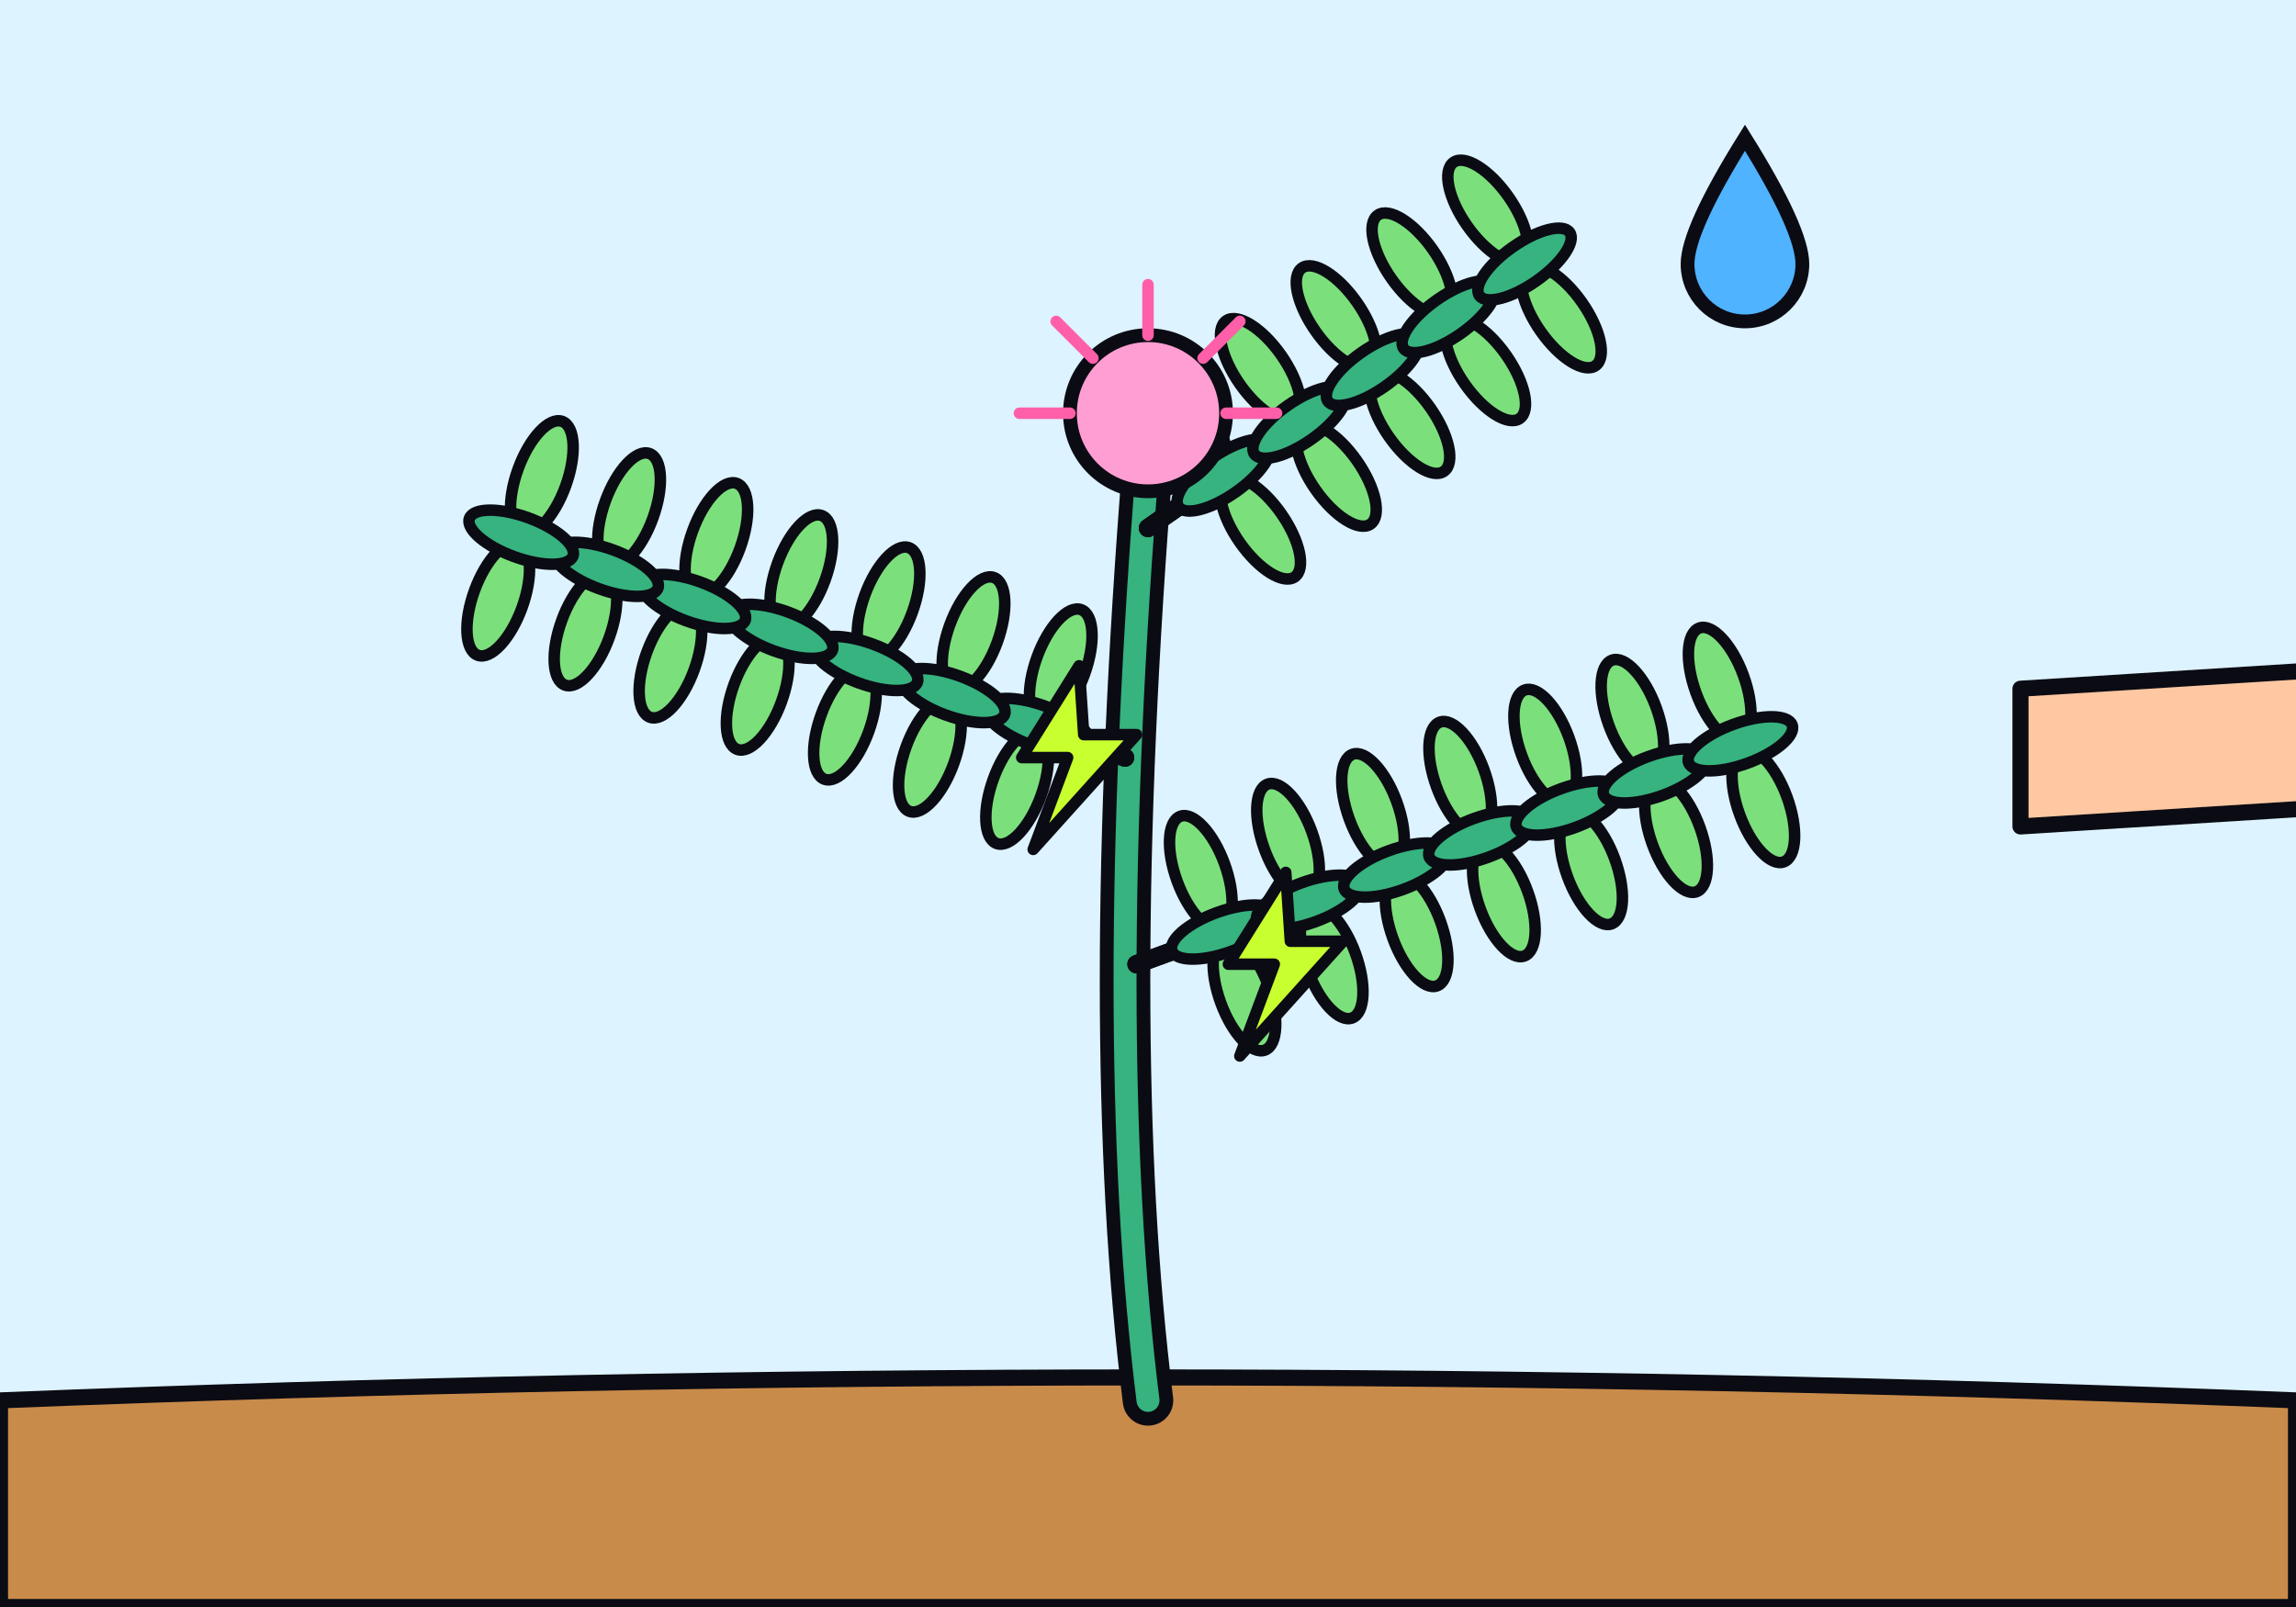
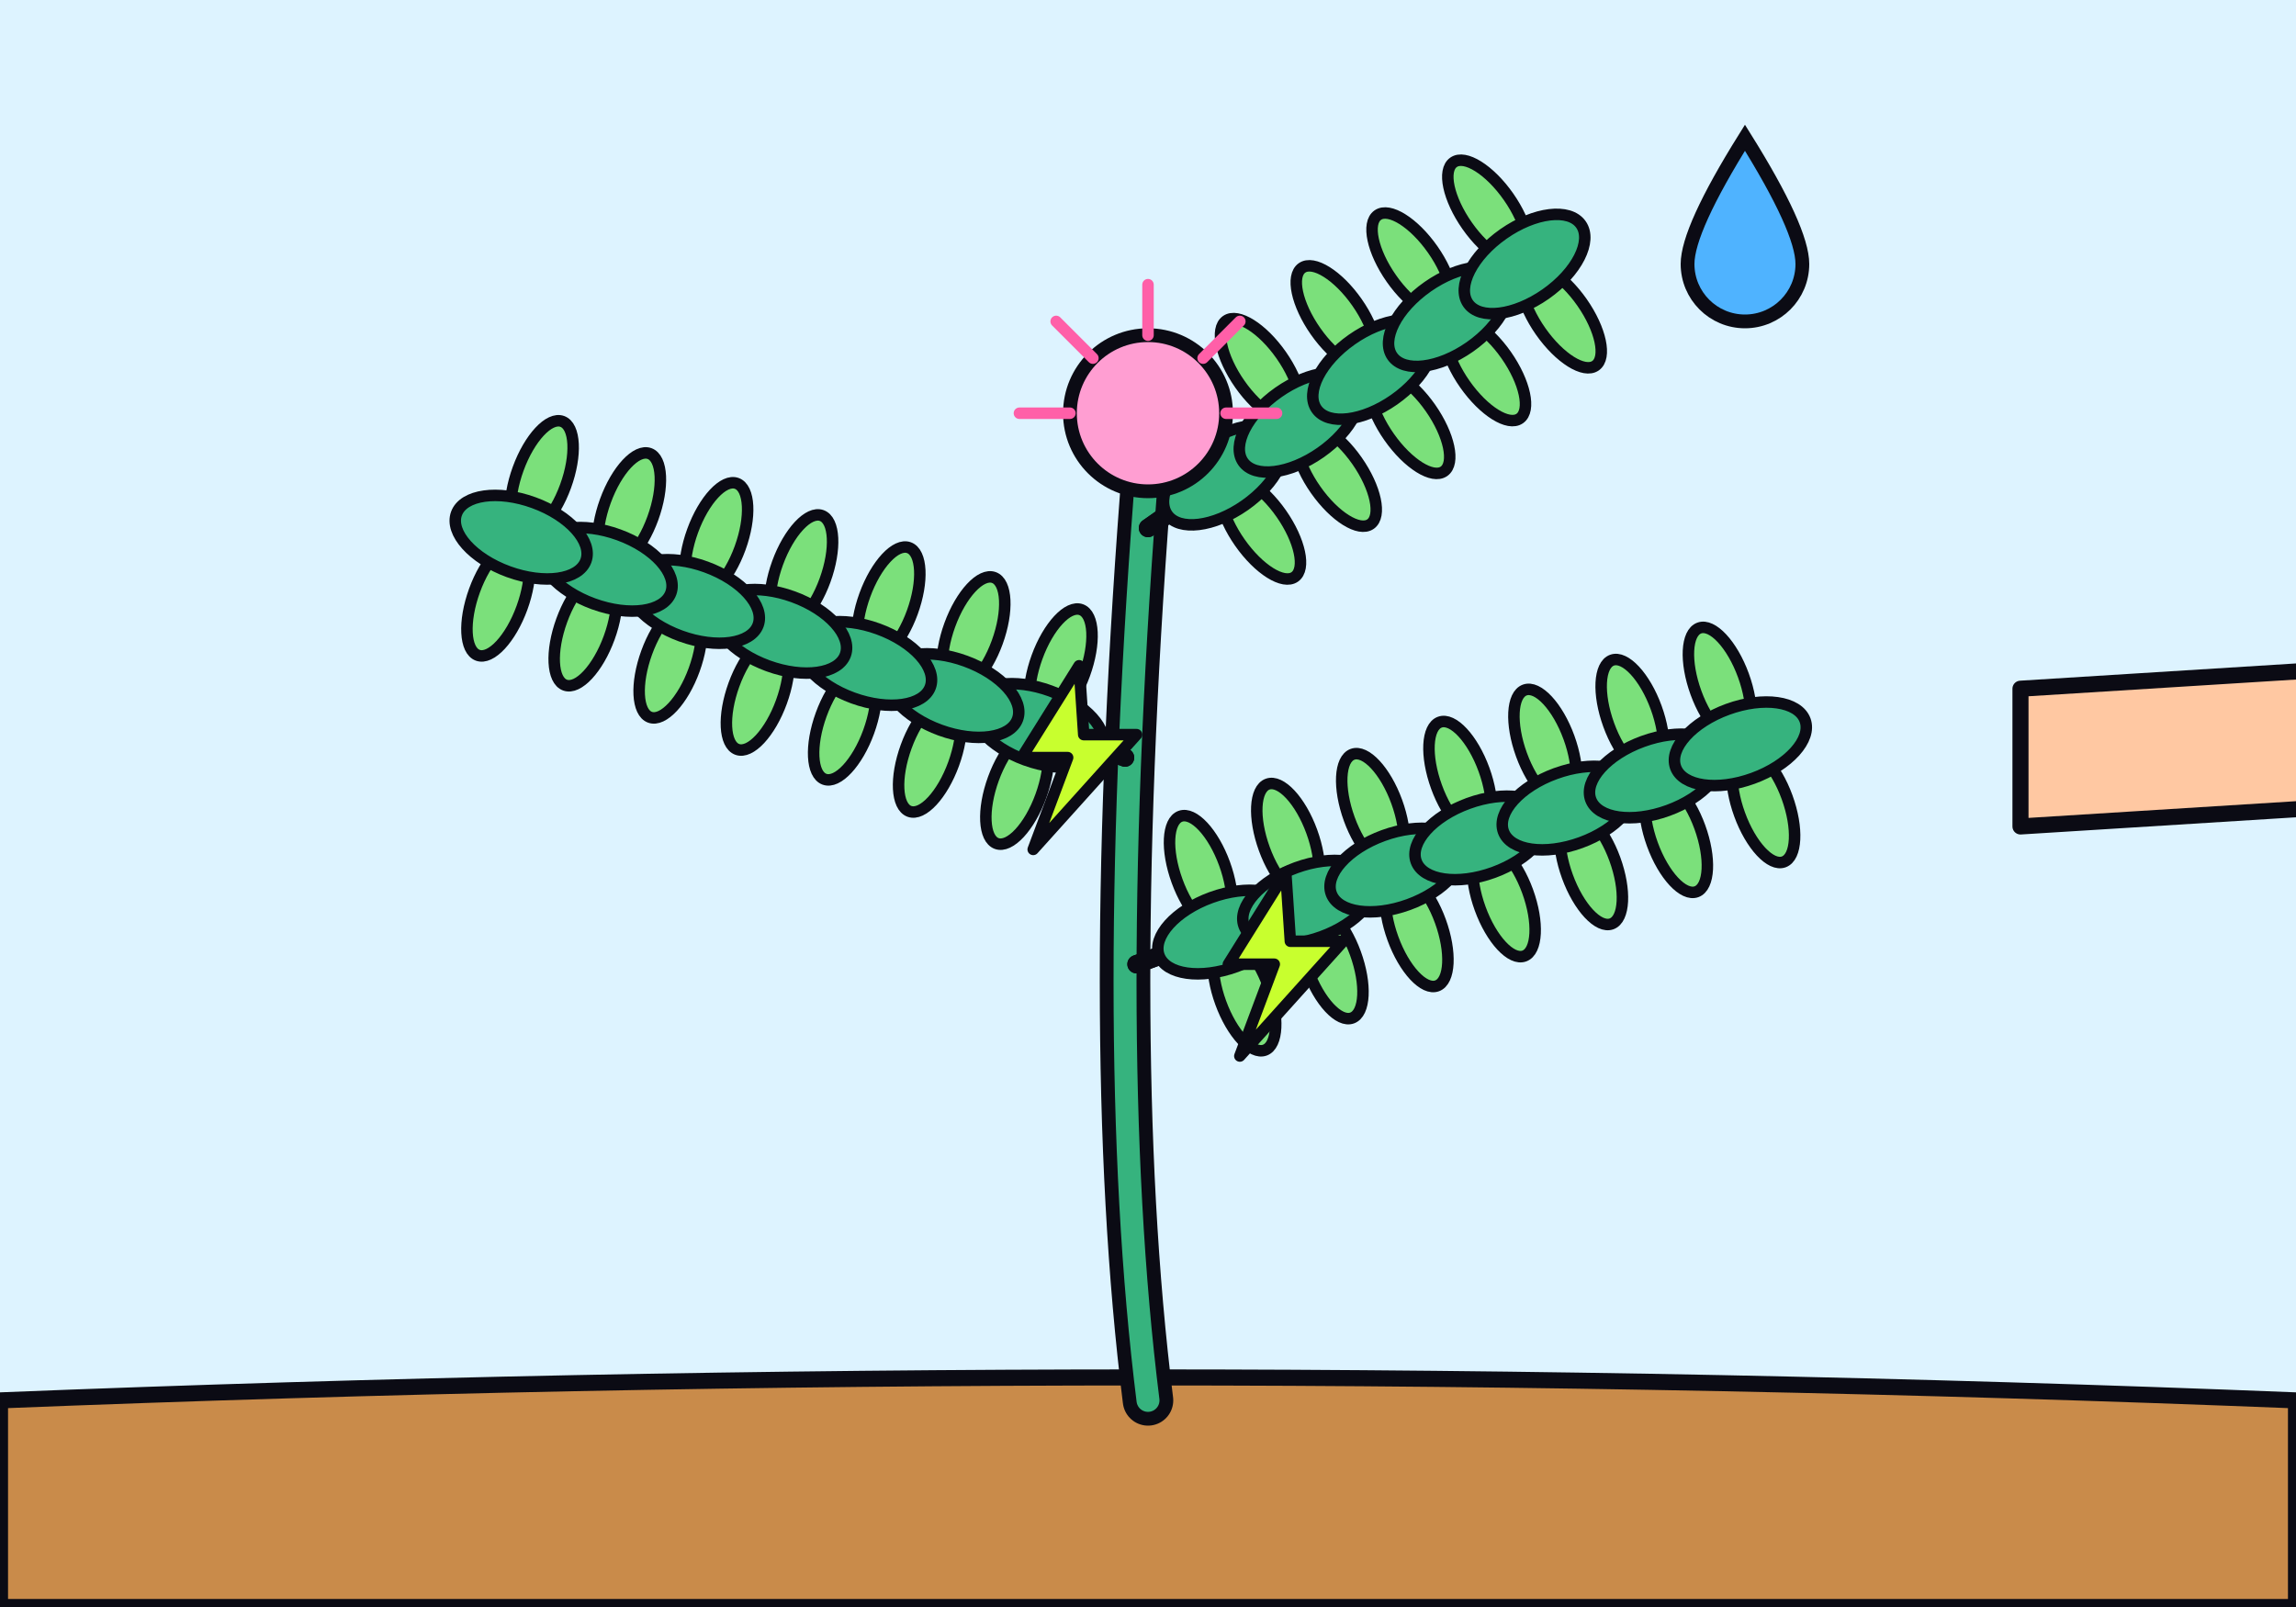
<svg xmlns="http://www.w3.org/2000/svg" viewBox="0 0 1000 700">
  <rect width="1000" height="700" fill="#DDF3FF" />
  <path d="M 0 610 Q 500 590 1000 610 L 1000 700 L 0 700 Z" fill="#C98B4A" stroke="#0B0B14" stroke-width="7" />
  <path d="M 500 610 Q 480 450 500 200" stroke="#0B0B14" stroke-width="22" fill="none" stroke-linecap="round" />
  <path d="M 500 610 Q 480 450 500 200" stroke="#36B37E" stroke-width="10" fill="none" stroke-linecap="round" />
  <g id="leafA">
    <g id="aopen">
      <path d="M 495 420 L 758 324" stroke="#0B0B14" stroke-width="8" stroke-linecap="round" />
      <ellipse cx="542" cy="433" rx="26" ry="11" transform="rotate(70 542 433)" fill="#7BE07B" stroke="#0B0B14" stroke-width="5" />
      <ellipse cx="523" cy="380" rx="26" ry="11" transform="rotate(-110 523 380)" fill="#7BE07B" stroke="#0B0B14" stroke-width="5" />
      <ellipse cx="580" cy="419" rx="26" ry="11" transform="rotate(70 580 419)" fill="#7BE07B" stroke="#0B0B14" stroke-width="5" />
      <ellipse cx="561" cy="366" rx="26" ry="11" transform="rotate(-110 561 366)" fill="#7BE07B" stroke="#0B0B14" stroke-width="5" />
      <ellipse cx="617" cy="405" rx="26" ry="11" transform="rotate(70 617 405)" fill="#7BE07B" stroke="#0B0B14" stroke-width="5" />
      <ellipse cx="598" cy="353" rx="26" ry="11" transform="rotate(-110 598 353)" fill="#7BE07B" stroke="#0B0B14" stroke-width="5" />
      <ellipse cx="655" cy="392" rx="26" ry="11" transform="rotate(70 655 392)" fill="#7BE07B" stroke="#0B0B14" stroke-width="5" />
      <ellipse cx="636" cy="339" rx="26" ry="11" transform="rotate(-110 636 339)" fill="#7BE07B" stroke="#0B0B14" stroke-width="5" />
      <ellipse cx="693" cy="378" rx="26" ry="11" transform="rotate(70 693 378)" fill="#7BE07B" stroke="#0B0B14" stroke-width="5" />
      <ellipse cx="673" cy="325" rx="26" ry="11" transform="rotate(-110 673 325)" fill="#7BE07B" stroke="#0B0B14" stroke-width="5" />
      <ellipse cx="730" cy="364" rx="26" ry="11" transform="rotate(70 730 364)" fill="#7BE07B" stroke="#0B0B14" stroke-width="5" />
      <ellipse cx="711" cy="312" rx="26" ry="11" transform="rotate(-110 711 312)" fill="#7BE07B" stroke="#0B0B14" stroke-width="5" />
      <ellipse cx="768" cy="351" rx="26" ry="11" transform="rotate(70 768 351)" fill="#7BE07B" stroke="#0B0B14" stroke-width="5" />
      <ellipse cx="749" cy="298" rx="26" ry="11" transform="rotate(-110 749 298)" fill="#7BE07B" stroke="#0B0B14" stroke-width="5" />
    </g>
    <g id="aclosed">
      <path d="M 495 420 L 758 324" stroke="#0B0B14" stroke-width="8" stroke-linecap="round" />
-       <ellipse cx="533" cy="406" rx="24" ry="9" transform="rotate(-20 533 406)" fill="#36B37E" stroke="#0B0B14" stroke-width="5" />
-       <ellipse cx="570" cy="393" rx="24" ry="9" transform="rotate(-20 570 393)" fill="#36B37E" stroke="#0B0B14" stroke-width="5" />
-       <ellipse cx="608" cy="379" rx="24" ry="9" transform="rotate(-20 608 379)" fill="#36B37E" stroke="#0B0B14" stroke-width="5" />
-       <ellipse cx="645" cy="365" rx="24" ry="9" transform="rotate(-20 645 365)" fill="#36B37E" stroke="#0B0B14" stroke-width="5" />
-       <ellipse cx="683" cy="352" rx="24" ry="9" transform="rotate(-20 683 352)" fill="#36B37E" stroke="#0B0B14" stroke-width="5" />
-       <ellipse cx="721" cy="338" rx="24" ry="9" transform="rotate(-20 721 338)" fill="#36B37E" stroke="#0B0B14" stroke-width="5" />
-       <ellipse cx="758" cy="324" rx="24" ry="9" transform="rotate(-20 758 324)" fill="#36B37E" stroke="#0B0B14" stroke-width="5" />
+       <ellipse cx="533" cy="406" rx="30" ry="16" transform="rotate(-20 533 406)" fill="#36B37E" stroke="#0B0B14" stroke-width="5" />
+       <ellipse cx="570" cy="393" rx="30" ry="16" transform="rotate(-20 570 393)" fill="#36B37E" stroke="#0B0B14" stroke-width="5" />
+       <ellipse cx="608" cy="379" rx="30" ry="16" transform="rotate(-20 608 379)" fill="#36B37E" stroke="#0B0B14" stroke-width="5" />
+       <ellipse cx="645" cy="365" rx="30" ry="16" transform="rotate(-20 645 365)" fill="#36B37E" stroke="#0B0B14" stroke-width="5" />
+       <ellipse cx="683" cy="352" rx="30" ry="16" transform="rotate(-20 683 352)" fill="#36B37E" stroke="#0B0B14" stroke-width="5" />
+       <ellipse cx="721" cy="338" rx="30" ry="16" transform="rotate(-20 721 338)" fill="#36B37E" stroke="#0B0B14" stroke-width="5" />
+       <ellipse cx="758" cy="324" rx="30" ry="16" transform="rotate(-20 758 324)" fill="#36B37E" stroke="#0B0B14" stroke-width="5" />
    </g>
  </g>
  <g id="leafB">
    <g id="bopen">
      <path d="M 490 330 L 227 234" stroke="#0B0B14" stroke-width="8" stroke-linecap="round" />
      <ellipse cx="462" cy="290" rx="26" ry="11" transform="rotate(290 462 290)" fill="#7BE07B" stroke="#0B0B14" stroke-width="5" />
      <ellipse cx="443" cy="343" rx="26" ry="11" transform="rotate(110 443 343)" fill="#7BE07B" stroke="#0B0B14" stroke-width="5" />
      <ellipse cx="424" cy="276" rx="26" ry="11" transform="rotate(290 424 276)" fill="#7BE07B" stroke="#0B0B14" stroke-width="5" />
      <ellipse cx="405" cy="329" rx="26" ry="11" transform="rotate(110 405 329)" fill="#7BE07B" stroke="#0B0B14" stroke-width="5" />
      <ellipse cx="387" cy="263" rx="26" ry="11" transform="rotate(290 387 263)" fill="#7BE07B" stroke="#0B0B14" stroke-width="5" />
      <ellipse cx="368" cy="315" rx="26" ry="11" transform="rotate(110 368 315)" fill="#7BE07B" stroke="#0B0B14" stroke-width="5" />
      <ellipse cx="349" cy="249" rx="26" ry="11" transform="rotate(290 349 249)" fill="#7BE07B" stroke="#0B0B14" stroke-width="5" />
      <ellipse cx="330" cy="302" rx="26" ry="11" transform="rotate(110 330 302)" fill="#7BE07B" stroke="#0B0B14" stroke-width="5" />
      <ellipse cx="312" cy="235" rx="26" ry="11" transform="rotate(290 312 235)" fill="#7BE07B" stroke="#0B0B14" stroke-width="5" />
      <ellipse cx="292" cy="288" rx="26" ry="11" transform="rotate(110 292 288)" fill="#7BE07B" stroke="#0B0B14" stroke-width="5" />
      <ellipse cx="274" cy="222" rx="26" ry="11" transform="rotate(290 274 222)" fill="#7BE07B" stroke="#0B0B14" stroke-width="5" />
      <ellipse cx="255" cy="274" rx="26" ry="11" transform="rotate(110 255 274)" fill="#7BE07B" stroke="#0B0B14" stroke-width="5" />
      <ellipse cx="236" cy="208" rx="26" ry="11" transform="rotate(290 236 208)" fill="#7BE07B" stroke="#0B0B14" stroke-width="5" />
      <ellipse cx="217" cy="261" rx="26" ry="11" transform="rotate(110 217 261)" fill="#7BE07B" stroke="#0B0B14" stroke-width="5" />
    </g>
    <g id="bclosed">
      <path d="M 490 330 L 227 234" stroke="#0B0B14" stroke-width="8" stroke-linecap="round" />
-       <ellipse cx="452" cy="316" rx="24" ry="9" transform="rotate(200 452 316)" fill="#36B37E" stroke="#0B0B14" stroke-width="5" />
-       <ellipse cx="415" cy="303" rx="24" ry="9" transform="rotate(200 415 303)" fill="#36B37E" stroke="#0B0B14" stroke-width="5" />
-       <ellipse cx="377" cy="289" rx="24" ry="9" transform="rotate(200 377 289)" fill="#36B37E" stroke="#0B0B14" stroke-width="5" />
-       <ellipse cx="340" cy="275" rx="24" ry="9" transform="rotate(200 340 275)" fill="#36B37E" stroke="#0B0B14" stroke-width="5" />
-       <ellipse cx="302" cy="262" rx="24" ry="9" transform="rotate(200 302 262)" fill="#36B37E" stroke="#0B0B14" stroke-width="5" />
-       <ellipse cx="264" cy="248" rx="24" ry="9" transform="rotate(200 264 248)" fill="#36B37E" stroke="#0B0B14" stroke-width="5" />
-       <ellipse cx="227" cy="234" rx="24" ry="9" transform="rotate(200 227 234)" fill="#36B37E" stroke="#0B0B14" stroke-width="5" />
+       <ellipse cx="452" cy="316" rx="30" ry="16" transform="rotate(200 452 316)" fill="#36B37E" stroke="#0B0B14" stroke-width="5" />
+       <ellipse cx="415" cy="303" rx="30" ry="16" transform="rotate(200 415 303)" fill="#36B37E" stroke="#0B0B14" stroke-width="5" />
+       <ellipse cx="377" cy="289" rx="30" ry="16" transform="rotate(200 377 289)" fill="#36B37E" stroke="#0B0B14" stroke-width="5" />
+       <ellipse cx="340" cy="275" rx="30" ry="16" transform="rotate(200 340 275)" fill="#36B37E" stroke="#0B0B14" stroke-width="5" />
+       <ellipse cx="302" cy="262" rx="30" ry="16" transform="rotate(200 302 262)" fill="#36B37E" stroke="#0B0B14" stroke-width="5" />
+       <ellipse cx="264" cy="248" rx="30" ry="16" transform="rotate(200 264 248)" fill="#36B37E" stroke="#0B0B14" stroke-width="5" />
+       <ellipse cx="227" cy="234" rx="30" ry="16" transform="rotate(200 227 234)" fill="#36B37E" stroke="#0B0B14" stroke-width="5" />
    </g>
  </g>
  <g id="leafC">
    <g id="copen">
      <path d="M 500 230 L 664 115" stroke="#0B0B14" stroke-width="8" stroke-linecap="round" />
      <ellipse cx="549" cy="230" rx="26" ry="11" transform="rotate(55 549 230)" fill="#7BE07B" stroke="#0B0B14" stroke-width="5" />
      <ellipse cx="517" cy="184" rx="26" ry="11" transform="rotate(-125 517 184)" fill="#7BE07B" stroke="#0B0B14" stroke-width="5" />
      <ellipse cx="582" cy="207" rx="26" ry="11" transform="rotate(55 582 207)" fill="#7BE07B" stroke="#0B0B14" stroke-width="5" />
      <ellipse cx="549" cy="161" rx="26" ry="11" transform="rotate(-125 549 161)" fill="#7BE07B" stroke="#0B0B14" stroke-width="5" />
      <ellipse cx="614" cy="184" rx="26" ry="11" transform="rotate(55 614 184)" fill="#7BE07B" stroke="#0B0B14" stroke-width="5" />
      <ellipse cx="582" cy="138" rx="26" ry="11" transform="rotate(-125 582 138)" fill="#7BE07B" stroke="#0B0B14" stroke-width="5" />
      <ellipse cx="647" cy="161" rx="26" ry="11" transform="rotate(55 647 161)" fill="#7BE07B" stroke="#0B0B14" stroke-width="5" />
      <ellipse cx="615" cy="115" rx="26" ry="11" transform="rotate(-125 615 115)" fill="#7BE07B" stroke="#0B0B14" stroke-width="5" />
      <ellipse cx="680" cy="138" rx="26" ry="11" transform="rotate(55 680 138)" fill="#7BE07B" stroke="#0B0B14" stroke-width="5" />
      <ellipse cx="648" cy="92" rx="26" ry="11" transform="rotate(-125 648 92)" fill="#7BE07B" stroke="#0B0B14" stroke-width="5" />
    </g>
    <g id="cclosed">
      <path d="M 500 230 L 664 115" stroke="#0B0B14" stroke-width="8" stroke-linecap="round" />
-       <ellipse cx="533" cy="207" rx="24" ry="9" transform="rotate(-35 533 207)" fill="#36B37E" stroke="#0B0B14" stroke-width="5" />
-       <ellipse cx="566" cy="184" rx="24" ry="9" transform="rotate(-35 566 184)" fill="#36B37E" stroke="#0B0B14" stroke-width="5" />
-       <ellipse cx="598" cy="161" rx="24" ry="9" transform="rotate(-35 598 161)" fill="#36B37E" stroke="#0B0B14" stroke-width="5" />
-       <ellipse cx="631" cy="138" rx="24" ry="9" transform="rotate(-35 631 138)" fill="#36B37E" stroke="#0B0B14" stroke-width="5" />
-       <ellipse cx="664" cy="115" rx="24" ry="9" transform="rotate(-35 664 115)" fill="#36B37E" stroke="#0B0B14" stroke-width="5" />
+       <ellipse cx="533" cy="207" rx="30" ry="16" transform="rotate(-35 533 207)" fill="#36B37E" stroke="#0B0B14" stroke-width="5" />
+       <ellipse cx="566" cy="184" rx="30" ry="16" transform="rotate(-35 566 184)" fill="#36B37E" stroke="#0B0B14" stroke-width="5" />
+       <ellipse cx="598" cy="161" rx="30" ry="16" transform="rotate(-35 598 161)" fill="#36B37E" stroke="#0B0B14" stroke-width="5" />
+       <ellipse cx="631" cy="138" rx="30" ry="16" transform="rotate(-35 631 138)" fill="#36B37E" stroke="#0B0B14" stroke-width="5" />
+       <ellipse cx="664" cy="115" rx="30" ry="16" transform="rotate(-35 664 115)" fill="#36B37E" stroke="#0B0B14" stroke-width="5" />
    </g>
  </g>
  <g id="flower">
    <g transform="translate(500 180)">
      <circle r="34" fill="#FF9ED2" stroke="#0B0B14" stroke-width="6" />
      <g stroke="#FF5FA8" stroke-width="5" stroke-linecap="round">
        <line x1="0" y1="-34" x2="0" y2="-56" />
        <line x1="24" y1="-24" x2="40" y2="-40" />
        <line x1="-24" y1="-24" x2="-40" y2="-40" />
        <line x1="34" y1="0" x2="56" y2="0" />
        <line x1="-34" y1="0" x2="-56" y2="0" />
      </g>
    </g>
  </g>
  <g id="finger">
    <g transform="translate(880 300)">
      <path d="M 0 0 L 160 -10 Q 200 -10 200 20 Q 200 50 160 50 L 0 60 Z" fill="#FFC8A2" stroke="#0B0B14" stroke-width="7" stroke-linejoin="round" />
      <path d="M 175 0 Q 190 20 175 40" stroke="#C97A55" stroke-width="5" fill="none" />
    </g>
  </g>
  <g id="drop">
    <path d="M 760 60 Q 785 100 785 115 A 25 25 0 0 1 735 115 Q 735 100 760 60 Z" fill="#4FB3FF" stroke="#0B0B14" stroke-width="6" />
  </g>
  <g id="zap" fill="#C8FF2E" stroke="#0B0B14" stroke-width="5" stroke-linejoin="round">
    <path d="M 560 380 L 535 420 L 555 420 L 540 460 L 585 410 L 562 410 Z" />
    <path d="M 470 290 L 445 330 L 465 330 L 450 370 L 495 320 L 472 320 Z" />
  </g>
</svg>
